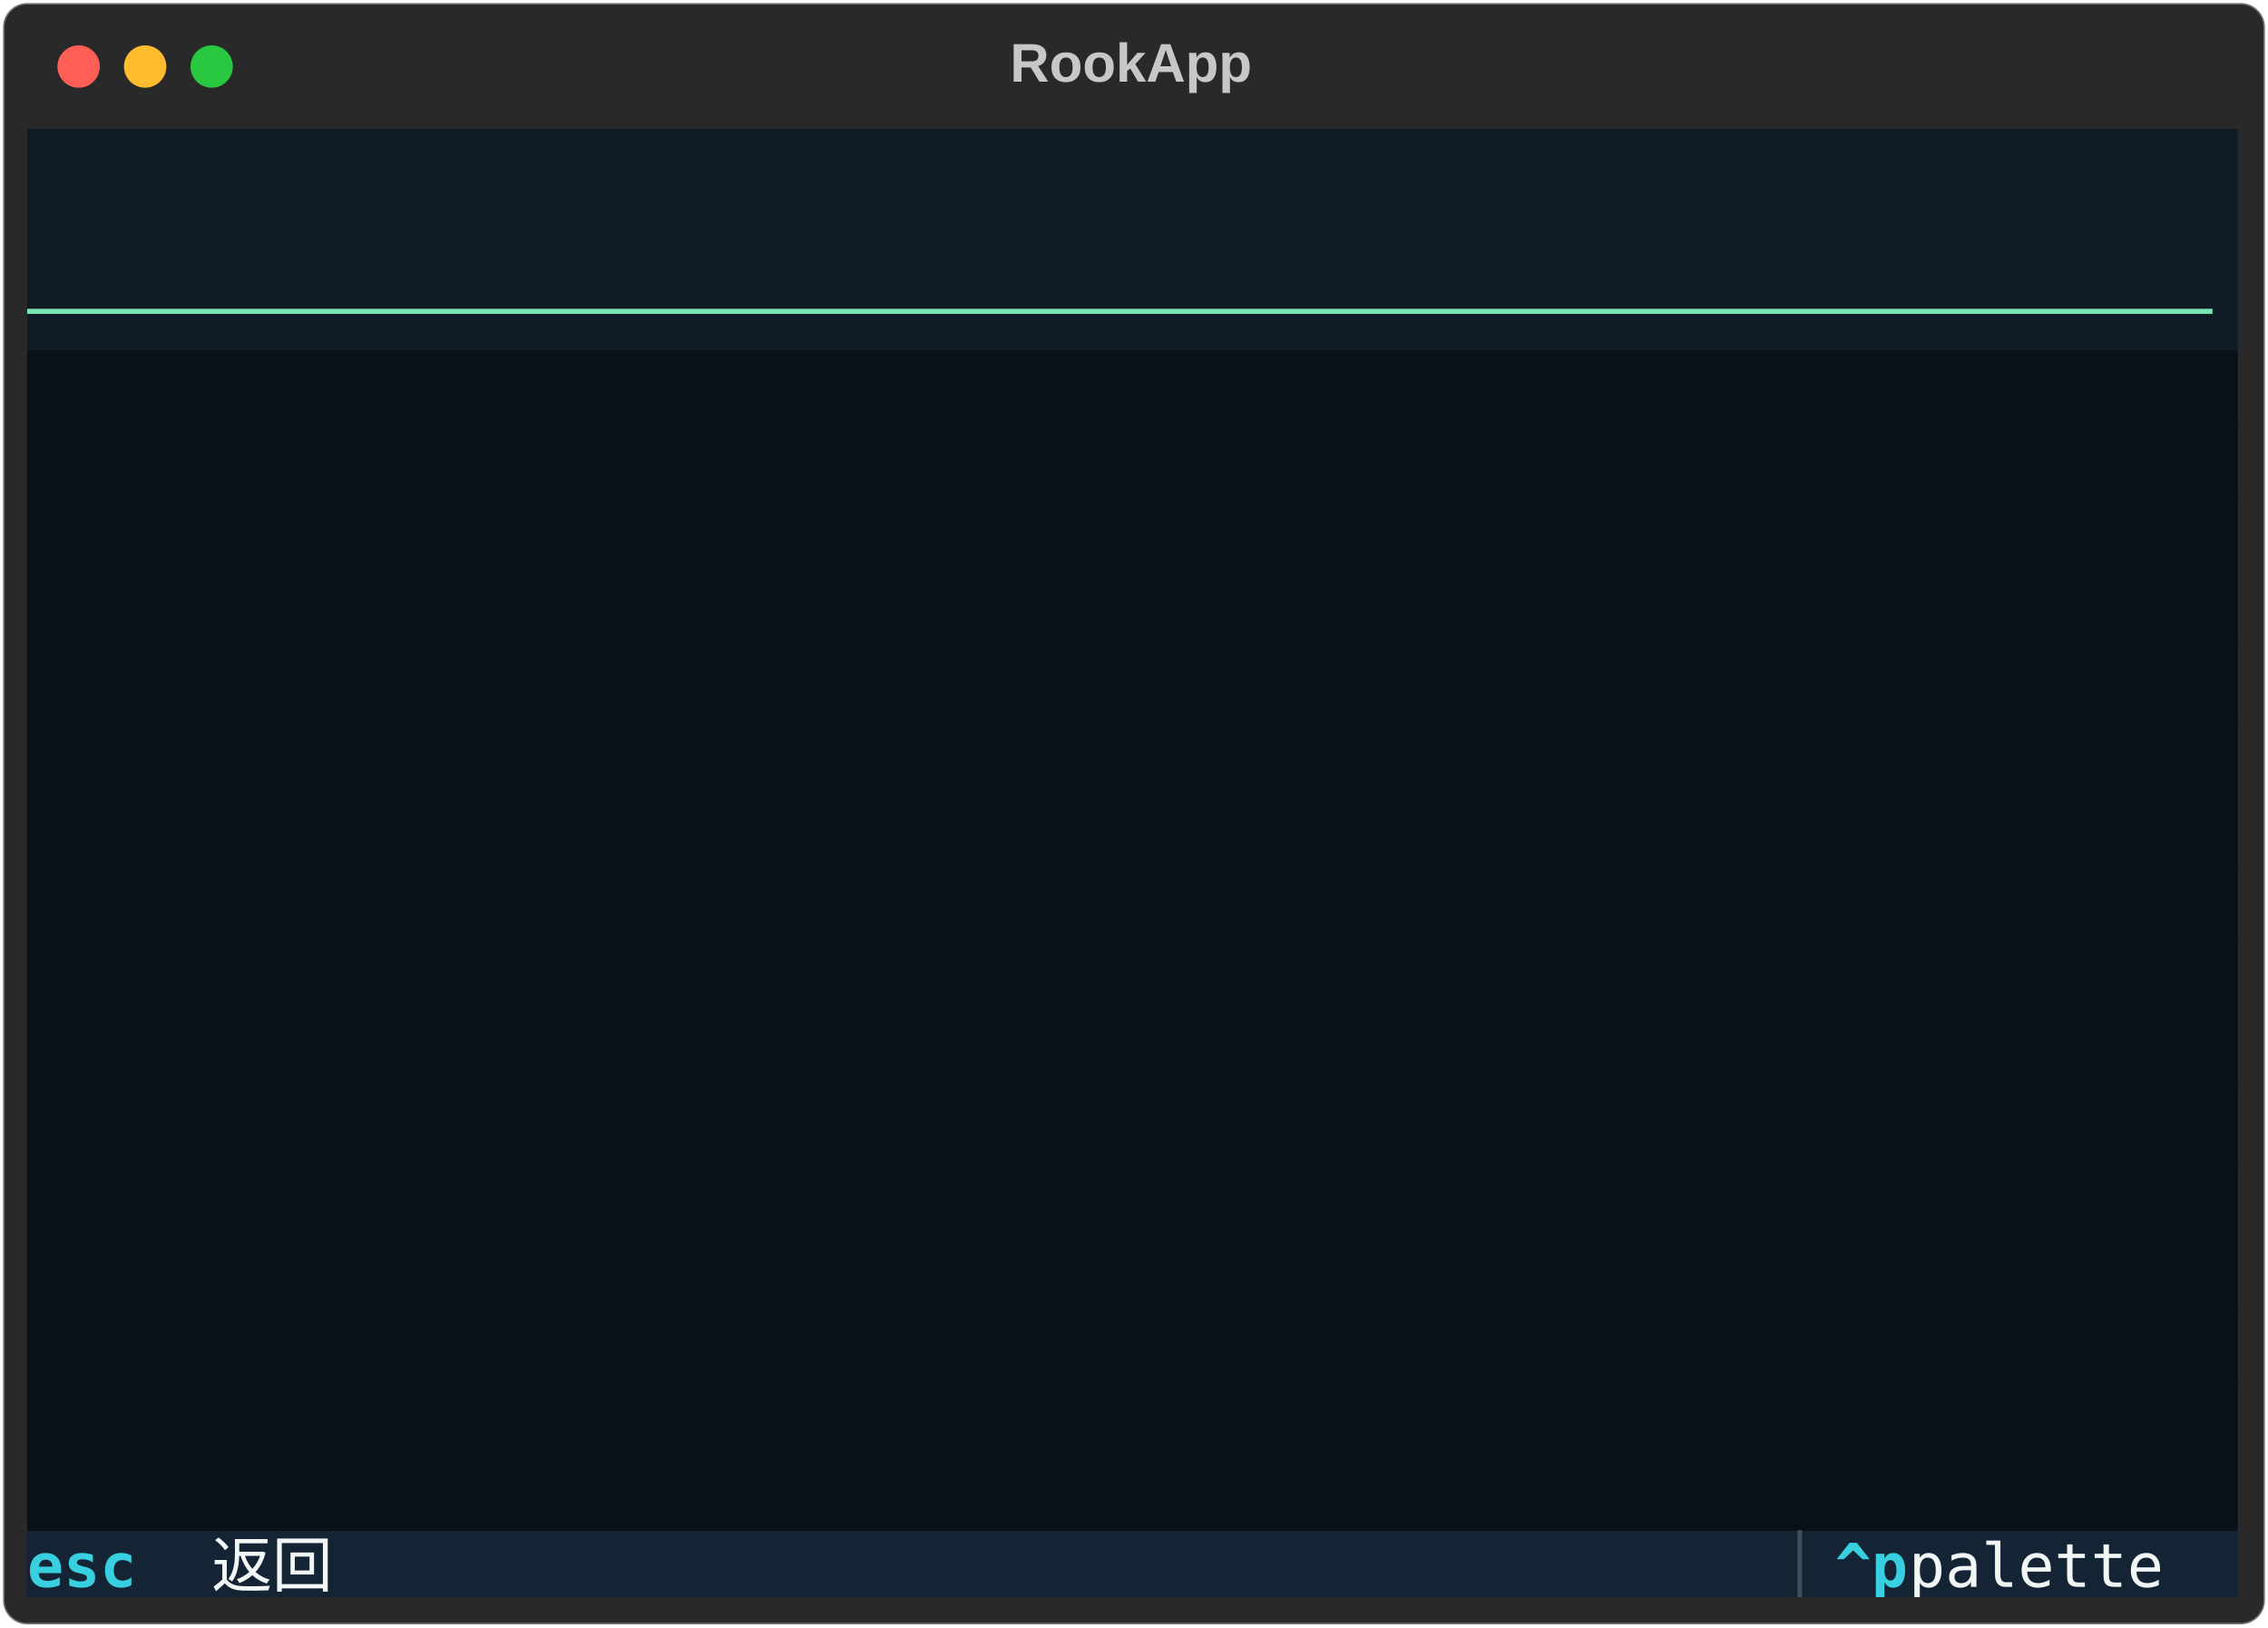
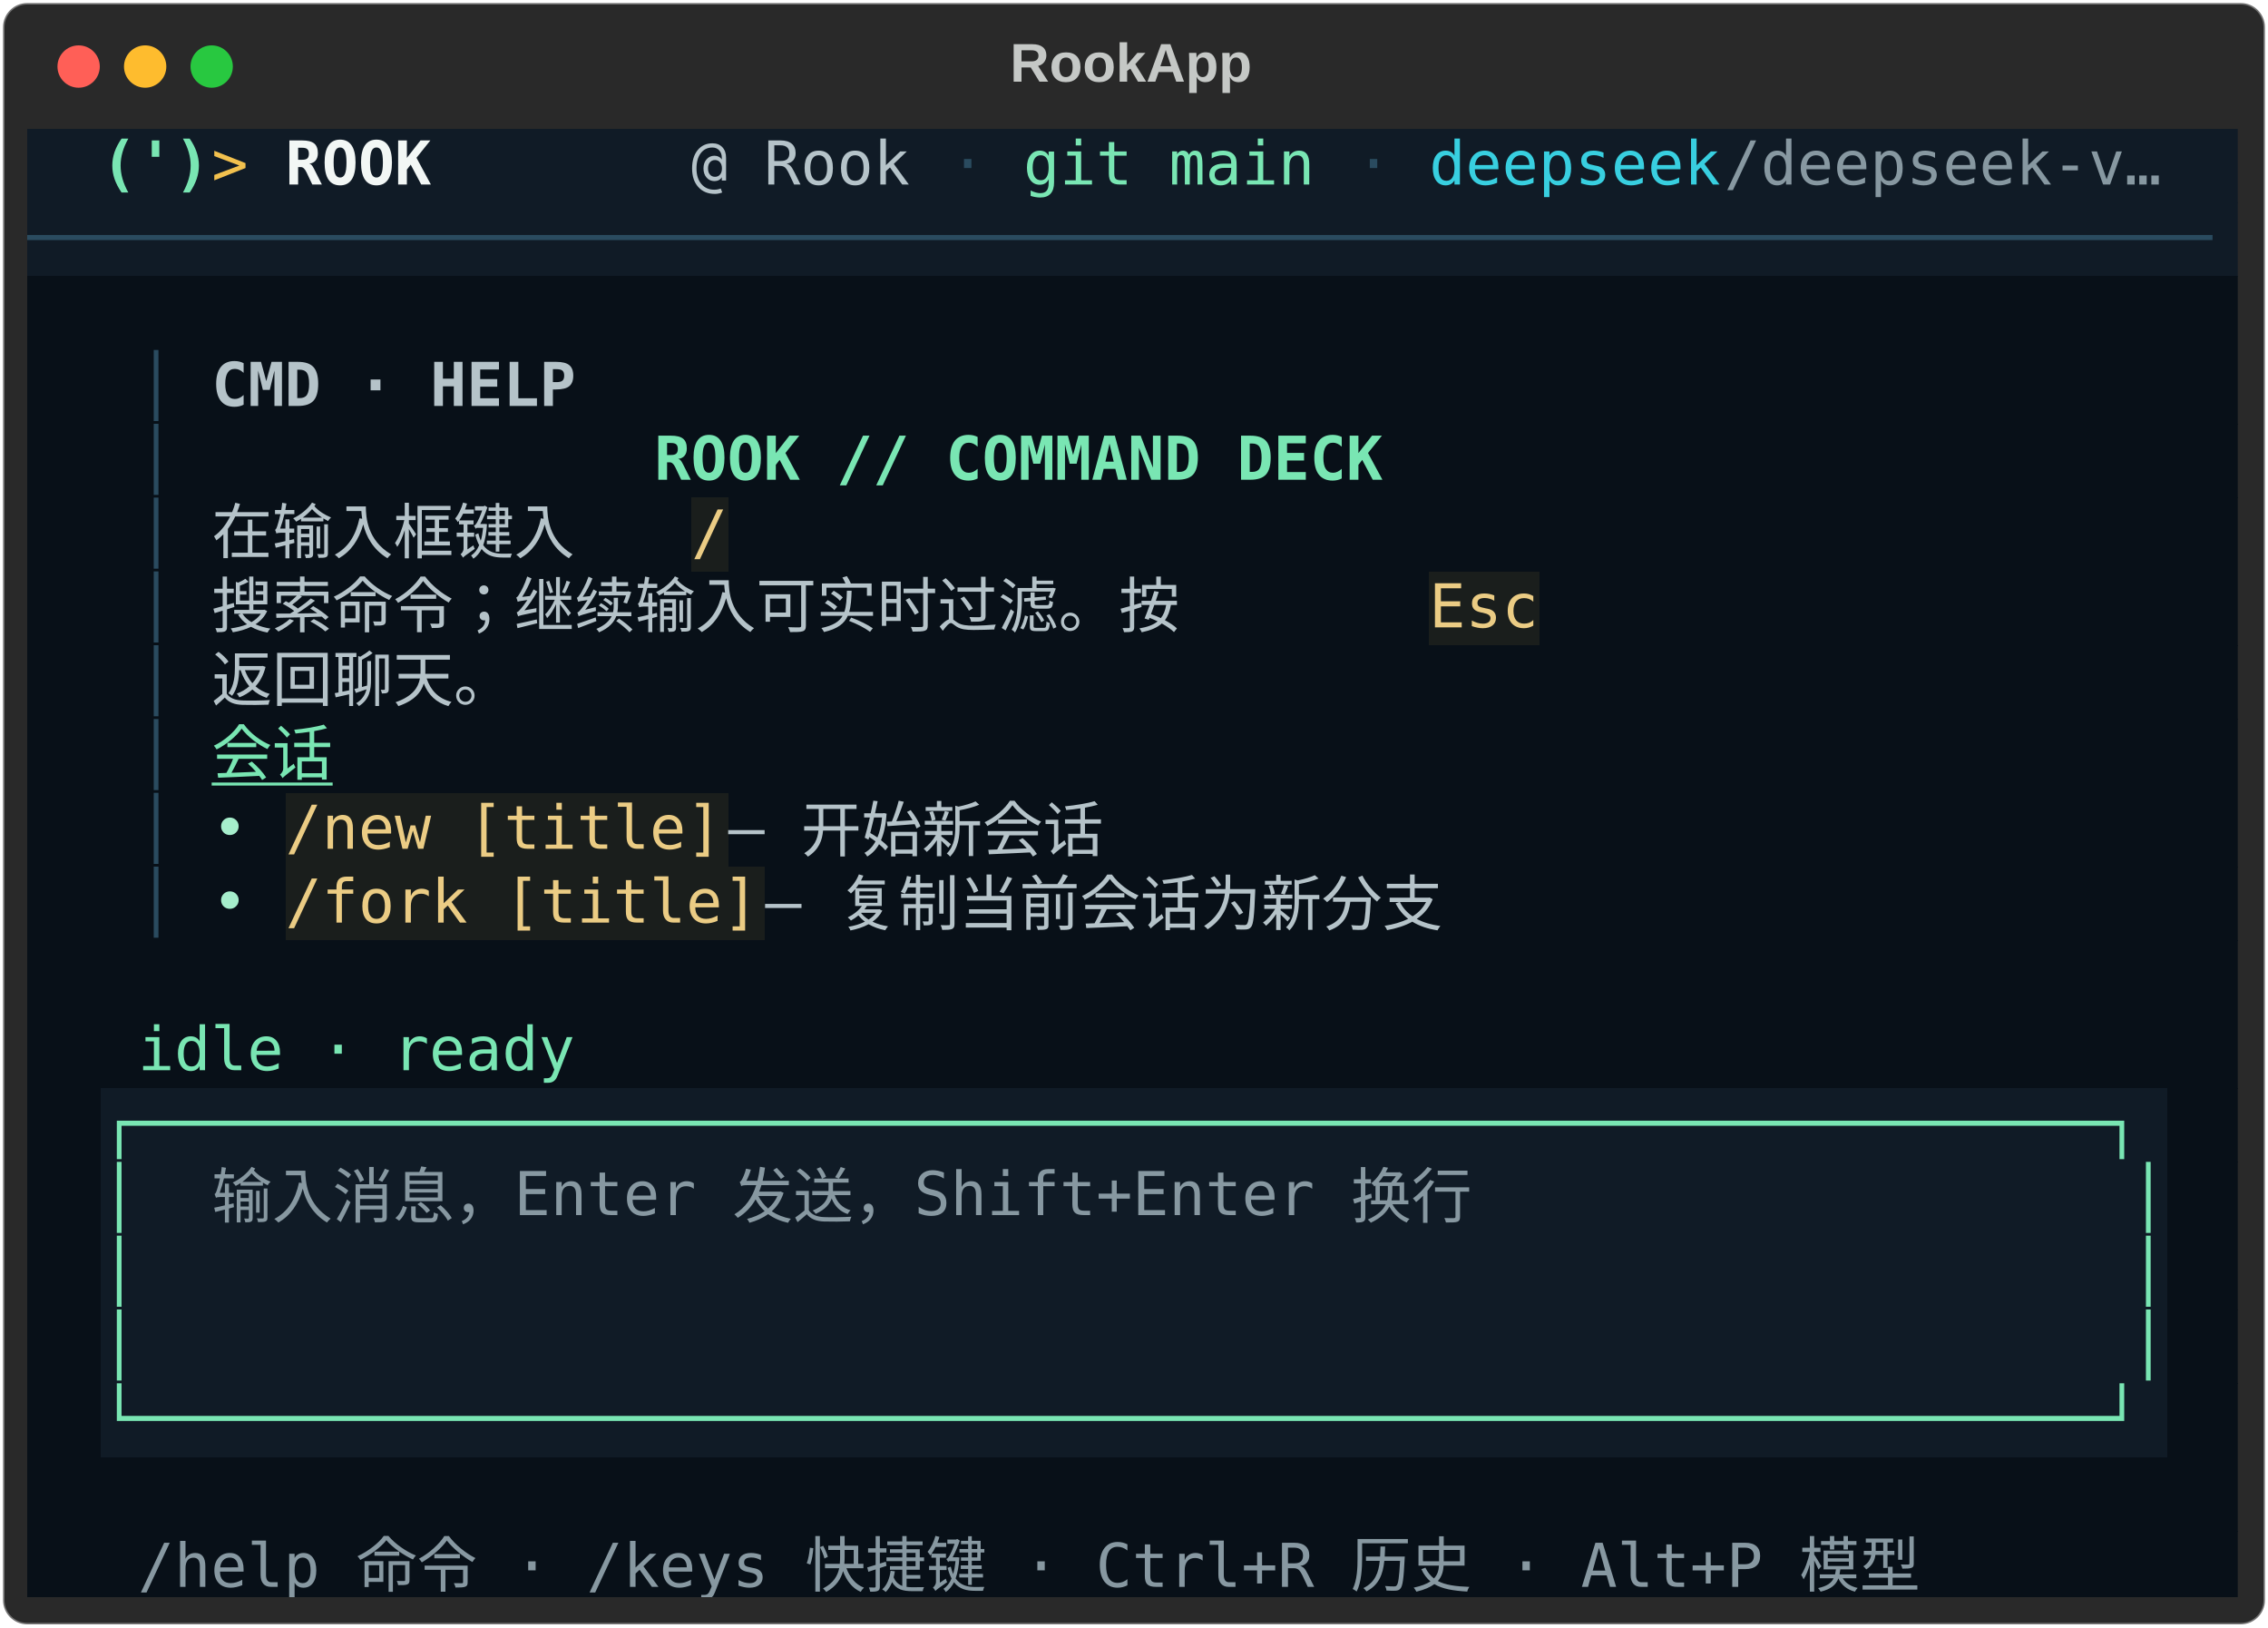
<svg xmlns="http://www.w3.org/2000/svg" class="rich-terminal" viewBox="0 0 750 538.0">
  <style>

    @font-face {
        font-family: "Fira Code";
        src: local("FiraCode-Regular"),
                url("https://cdnjs.cloudflare.com/ajax/libs/firacode/6.2.0/woff2/FiraCode-Regular.woff2") format("woff2"),
                url("https://cdnjs.cloudflare.com/ajax/libs/firacode/6.2.0/woff/FiraCode-Regular.woff") format("woff");
        font-style: normal;
        font-weight: 400;
    }
    @font-face {
        font-family: "Fira Code";
        src: local("FiraCode-Bold"),
                url("https://cdnjs.cloudflare.com/ajax/libs/firacode/6.2.0/woff2/FiraCode-Bold.woff2") format("woff2"),
                url("https://cdnjs.cloudflare.com/ajax/libs/firacode/6.2.0/woff/FiraCode-Bold.woff") format("woff");
        font-style: bold;
        font-weight: 700;
    }

    .terminal-matrix {
        font-family: Fira Code, monospace;
        font-size: 20px;
        line-height: 24.4px;
        font-variant-east-asian: full-width;
    }

    .terminal-title {
        font-size: 18px;
        font-weight: bold;
        font-family: arial;
    }

    .terminal-r1 { fill: #c5c8c6 }
- .terminal-r2 { fill: #79e6b3 }
- .terminal-r3 { fill: #38cfe0;font-weight: bold }
- .terminal-r4 { fill: #f2f7f5 }
- .terminal-r5 { fill: #404e5a }
+ .terminal-r2 { fill: #79e6b3;font-weight: bold }
+ .terminal-r3 { fill: #f2c14e }
+ .terminal-r4 { fill: #b5c3c9 }
+ .terminal-r5 { fill: #f2f7f5;font-weight: bold }
+ .terminal-r6 { fill: #2a4b5f }
+ .terminal-r7 { fill: #79e6b3 }
+ .terminal-r8 { fill: #38cfe0 }
+ .terminal-r9 { fill: #8798a1 }
+ .terminal-r10 { fill: #b5c3c9;font-weight: bold }
+ .terminal-r11 { fill: #ebcc84 }
+ .terminal-r12 { fill: #79e6b3;text-decoration: underline; }
+ .terminal-r13 { fill: #a6eecc }
    </style>
  <defs>
    <clipPath id="terminal-clip-terminal">
      <rect x="0" y="0" width="731.0" height="487.0" />
    </clipPath>
    <clipPath id="terminal-line-0">
      <rect x="0" y="1.5" width="732" height="24.65" />
    </clipPath>
    <clipPath id="terminal-line-1">
      <rect x="0" y="25.9" width="732" height="24.65" />
    </clipPath>
    <clipPath id="terminal-line-2">
      <rect x="0" y="50.3" width="732" height="24.65" />
    </clipPath>
    <clipPath id="terminal-line-3">
      <rect x="0" y="74.7" width="732" height="24.65" />
    </clipPath>
    <clipPath id="terminal-line-4">
      <rect x="0" y="99.1" width="732" height="24.65" />
    </clipPath>
    <clipPath id="terminal-line-5">
      <rect x="0" y="123.5" width="732" height="24.65" />
    </clipPath>
    <clipPath id="terminal-line-6">
      <rect x="0" y="147.9" width="732" height="24.65" />
    </clipPath>
    <clipPath id="terminal-line-7">
      <rect x="0" y="172.3" width="732" height="24.65" />
    </clipPath>
    <clipPath id="terminal-line-8">
      <rect x="0" y="196.7" width="732" height="24.65" />
    </clipPath>
    <clipPath id="terminal-line-9">
      <rect x="0" y="221.1" width="732" height="24.65" />
    </clipPath>
    <clipPath id="terminal-line-10">
      <rect x="0" y="245.5" width="732" height="24.65" />
    </clipPath>
    <clipPath id="terminal-line-11">
      <rect x="0" y="269.9" width="732" height="24.65" />
    </clipPath>
    <clipPath id="terminal-line-12">
      <rect x="0" y="294.3" width="732" height="24.65" />
    </clipPath>
    <clipPath id="terminal-line-13">
      <rect x="0" y="318.7" width="732" height="24.65" />
    </clipPath>
    <clipPath id="terminal-line-14">
      <rect x="0" y="343.1" width="732" height="24.65" />
    </clipPath>
    <clipPath id="terminal-line-15">
      <rect x="0" y="367.5" width="732" height="24.65" />
    </clipPath>
    <clipPath id="terminal-line-16">
      <rect x="0" y="391.9" width="732" height="24.65" />
    </clipPath>
    <clipPath id="terminal-line-17">
      <rect x="0" y="416.3" width="732" height="24.65" />
    </clipPath>
    <clipPath id="terminal-line-18">
      <rect x="0" y="440.7" width="732" height="24.65" />
    </clipPath>
  </defs>
  <rect fill="#292929" stroke="rgba(255,255,255,0.35)" stroke-width="1" x="1" y="1" width="748" height="536" rx="8" />
  <text class="terminal-title" fill="#c5c8c6" text-anchor="middle" x="374" y="27">RookApp</text>
  <g transform="translate(26,22)">
    <circle cx="0" cy="0" r="7" fill="#ff5f57" />
    <circle cx="22" cy="0" r="7" fill="#febc2e" />
    <circle cx="44" cy="0" r="7" fill="#28c840" />
  </g>
  <g transform="translate(9, 41)" clip-path="url(#terminal-clip-terminal)">
-     <rect fill="#101b26" x="0" y="1.5" width="732" height="24.65" shape-rendering="crispEdges" />
+     <rect fill="#101b26" x="0" y="1.5" width="24.4" height="24.65" shape-rendering="crispEdges" />
+     <rect fill="#101b26" x="24.4" y="1.5" width="36.6" height="24.65" shape-rendering="crispEdges" />
+     <rect fill="#101b26" x="61" y="1.5" width="12.2" height="24.65" shape-rendering="crispEdges" />
+     <rect fill="#101b26" x="73.2" y="1.5" width="12.2" height="24.65" shape-rendering="crispEdges" />
+     <rect fill="#101b26" x="85.4" y="1.5" width="48.8" height="24.65" shape-rendering="crispEdges" />
+     <rect fill="#101b26" x="134.2" y="1.5" width="85.4" height="24.65" shape-rendering="crispEdges" />
+     <rect fill="#101b26" x="219.6" y="1.5" width="73.2" height="24.65" shape-rendering="crispEdges" />
+     <rect fill="#101b26" x="292.8" y="1.5" width="12.2" height="24.65" shape-rendering="crispEdges" />
+     <rect fill="#101b26" x="305" y="1.5" width="12.2" height="24.65" shape-rendering="crispEdges" />
+     <rect fill="#101b26" x="317.2" y="1.5" width="12.2" height="24.65" shape-rendering="crispEdges" />
+     <rect fill="#101b26" x="329.4" y="1.5" width="97.6" height="24.65" shape-rendering="crispEdges" />
+     <rect fill="#101b26" x="427" y="1.5" width="12.2" height="24.65" shape-rendering="crispEdges" />
+     <rect fill="#101b26" x="439.2" y="1.5" width="12.2" height="24.65" shape-rendering="crispEdges" />
+     <rect fill="#101b26" x="451.4" y="1.5" width="12.2" height="24.65" shape-rendering="crispEdges" />
+     <rect fill="#101b26" x="463.6" y="1.5" width="97.6" height="24.65" shape-rendering="crispEdges" />
+     <rect fill="#101b26" x="561.2" y="1.5" width="146.4" height="24.65" shape-rendering="crispEdges" />
+     <rect fill="#101b26" x="707.6" y="1.5" width="24.4" height="24.65" shape-rendering="crispEdges" />
    <rect fill="#101b26" x="0" y="25.9" width="732" height="24.65" shape-rendering="crispEdges" />
-     <rect fill="#101b26" x="0" y="50.3" width="732" height="24.65" shape-rendering="crispEdges" />
-     <rect fill="#081018" x="0" y="74.7" width="732" height="24.65" shape-rendering="crispEdges" />
-     <rect fill="#081018" x="0" y="99.1" width="732" height="24.65" shape-rendering="crispEdges" />
-     <rect fill="#081018" x="0" y="123.5" width="732" height="24.65" shape-rendering="crispEdges" />
-     <rect fill="#081018" x="0" y="147.9" width="732" height="24.65" shape-rendering="crispEdges" />
-     <rect fill="#081018" x="0" y="172.3" width="732" height="24.65" shape-rendering="crispEdges" />
-     <rect fill="#081018" x="0" y="196.7" width="732" height="24.65" shape-rendering="crispEdges" />
-     <rect fill="#081018" x="0" y="221.1" width="732" height="24.65" shape-rendering="crispEdges" />
-     <rect fill="#081018" x="0" y="245.5" width="732" height="24.65" shape-rendering="crispEdges" />
+     <rect fill="#081018" x="0" y="50.3" width="732" height="24.65" shape-rendering="crispEdges" />
+     <rect fill="#081018" x="0" y="74.7" width="36.6" height="24.65" shape-rendering="crispEdges" />
+     <rect fill="#081018" x="36.6" y="74.7" width="12.2" height="24.65" shape-rendering="crispEdges" />
+     <rect fill="#081018" x="48.8" y="74.7" width="12.2" height="24.65" shape-rendering="crispEdges" />
+     <rect fill="#081018" x="61" y="74.7" width="122" height="24.65" shape-rendering="crispEdges" />
+     <rect fill="#081018" x="183" y="74.7" width="549" height="24.65" shape-rendering="crispEdges" />
+     <rect fill="#081018" x="0" y="99.1" width="36.6" height="24.65" shape-rendering="crispEdges" />
+     <rect fill="#081018" x="36.6" y="99.1" width="12.2" height="24.65" shape-rendering="crispEdges" />
+     <rect fill="#081018" x="48.8" y="99.1" width="12.2" height="24.65" shape-rendering="crispEdges" />
+     <rect fill="#081018" x="61" y="99.1" width="146.4" height="24.65" shape-rendering="crispEdges" />
+     <rect fill="#081018" x="207.4" y="99.1" width="244" height="24.65" shape-rendering="crispEdges" />
+     <rect fill="#081018" x="451.4" y="99.1" width="158.6" height="24.65" shape-rendering="crispEdges" />
+     <rect fill="#081018" x="610" y="99.1" width="122" height="24.65" shape-rendering="crispEdges" />
+     <rect fill="#081018" x="0" y="123.5" width="36.6" height="24.65" shape-rendering="crispEdges" />
+     <rect fill="#081018" x="36.6" y="123.5" width="12.2" height="24.65" shape-rendering="crispEdges" />
+     <rect fill="#081018" x="48.8" y="123.5" width="12.2" height="24.65" shape-rendering="crispEdges" />
+     <rect fill="#081018" x="61" y="123.5" width="158.6" height="24.65" shape-rendering="crispEdges" />
+     <rect fill="#1a1e1c" x="219.6" y="123.5" width="12.2" height="24.65" shape-rendering="crispEdges" />
+     <rect fill="#081018" x="231.8" y="123.5" width="500.2" height="24.65" shape-rendering="crispEdges" />
+     <rect fill="#081018" x="0" y="147.9" width="36.6" height="24.65" shape-rendering="crispEdges" />
+     <rect fill="#081018" x="36.6" y="147.9" width="12.2" height="24.65" shape-rendering="crispEdges" />
+     <rect fill="#081018" x="48.8" y="147.9" width="12.2" height="24.65" shape-rendering="crispEdges" />
+     <rect fill="#081018" x="61" y="147.9" width="402.6" height="24.65" shape-rendering="crispEdges" />
+     <rect fill="#1a1e1c" x="463.6" y="147.9" width="36.6" height="24.65" shape-rendering="crispEdges" />
+     <rect fill="#081018" x="500.2" y="147.9" width="231.8" height="24.65" shape-rendering="crispEdges" />
+     <rect fill="#081018" x="0" y="172.3" width="36.6" height="24.65" shape-rendering="crispEdges" />
+     <rect fill="#081018" x="36.6" y="172.3" width="12.2" height="24.65" shape-rendering="crispEdges" />
+     <rect fill="#081018" x="48.8" y="172.3" width="12.2" height="24.65" shape-rendering="crispEdges" />
+     <rect fill="#081018" x="61" y="172.3" width="122" height="24.65" shape-rendering="crispEdges" />
+     <rect fill="#081018" x="183" y="172.3" width="549" height="24.65" shape-rendering="crispEdges" />
+     <rect fill="#081018" x="0" y="196.7" width="36.6" height="24.65" shape-rendering="crispEdges" />
+     <rect fill="#081018" x="36.6" y="196.7" width="12.2" height="24.65" shape-rendering="crispEdges" />
+     <rect fill="#081018" x="48.8" y="196.7" width="12.2" height="24.65" shape-rendering="crispEdges" />
+     <rect fill="#081018" x="61" y="196.7" width="48.8" height="24.65" shape-rendering="crispEdges" />
+     <rect fill="#081018" x="109.8" y="196.7" width="622.2" height="24.65" shape-rendering="crispEdges" />
+     <rect fill="#081018" x="0" y="221.1" width="36.6" height="24.65" shape-rendering="crispEdges" />
+     <rect fill="#081018" x="36.6" y="221.1" width="12.2" height="24.65" shape-rendering="crispEdges" />
+     <rect fill="#081018" x="48.8" y="221.1" width="12.2" height="24.65" shape-rendering="crispEdges" />
+     <rect fill="#081018" x="61" y="221.1" width="24.4" height="24.65" shape-rendering="crispEdges" />
+     <rect fill="#1a1e1c" x="85.4" y="221.1" width="146.4" height="24.65" shape-rendering="crispEdges" />
+     <rect fill="#081018" x="231.8" y="221.1" width="158.6" height="24.65" shape-rendering="crispEdges" />
+     <rect fill="#081018" x="390.4" y="221.1" width="341.6" height="24.65" shape-rendering="crispEdges" />
+     <rect fill="#081018" x="0" y="245.5" width="36.6" height="24.65" shape-rendering="crispEdges" />
+     <rect fill="#081018" x="36.6" y="245.5" width="12.2" height="24.65" shape-rendering="crispEdges" />
+     <rect fill="#081018" x="48.8" y="245.5" width="12.2" height="24.65" shape-rendering="crispEdges" />
+     <rect fill="#081018" x="61" y="245.5" width="24.4" height="24.65" shape-rendering="crispEdges" />
+     <rect fill="#1a1e1c" x="85.4" y="245.5" width="158.6" height="24.65" shape-rendering="crispEdges" />
+     <rect fill="#081018" x="244" y="245.5" width="280.6" height="24.65" shape-rendering="crispEdges" />
+     <rect fill="#081018" x="524.6" y="245.5" width="207.4" height="24.65" shape-rendering="crispEdges" />
    <rect fill="#081018" x="0" y="269.9" width="732" height="24.65" shape-rendering="crispEdges" />
-     <rect fill="#081018" x="0" y="294.3" width="732" height="24.65" shape-rendering="crispEdges" />
-     <rect fill="#081018" x="0" y="318.7" width="732" height="24.65" shape-rendering="crispEdges" />
-     <rect fill="#081018" x="0" y="343.1" width="732" height="24.65" shape-rendering="crispEdges" />
-     <rect fill="#081018" x="0" y="367.5" width="732" height="24.65" shape-rendering="crispEdges" />
-     <rect fill="#081018" x="0" y="391.9" width="732" height="24.65" shape-rendering="crispEdges" />
-     <rect fill="#081018" x="0" y="416.3" width="732" height="24.65" shape-rendering="crispEdges" />
+     <rect fill="#081018" x="0" y="294.3" width="36.6" height="24.65" shape-rendering="crispEdges" />
+     <rect fill="#081018" x="36.6" y="294.3" width="146.4" height="24.65" shape-rendering="crispEdges" />
+     <rect fill="#081018" x="183" y="294.3" width="549" height="24.65" shape-rendering="crispEdges" />
+     <rect fill="#081018" x="0" y="318.7" width="24.4" height="24.65" shape-rendering="crispEdges" />
+     <rect fill="#101b26" x="24.4" y="318.7" width="683.2" height="24.65" shape-rendering="crispEdges" />
+     <rect fill="#081018" x="707.6" y="318.7" width="24.4" height="24.65" shape-rendering="crispEdges" />
+     <rect fill="#081018" x="0" y="343.1" width="24.4" height="24.65" shape-rendering="crispEdges" />
+     <rect fill="#101b26" x="24.4" y="343.1" width="12.2" height="24.65" shape-rendering="crispEdges" />
+     <rect fill="#101b26" x="36.6" y="343.1" width="24.4" height="24.65" shape-rendering="crispEdges" />
+     <rect fill="#101b26" x="61" y="343.1" width="463.6" height="24.65" shape-rendering="crispEdges" />
+     <rect fill="#101b26" x="524.6" y="343.1" width="170.8" height="24.65" shape-rendering="crispEdges" />
+     <rect fill="#101b26" x="695.4" y="343.1" width="12.2" height="24.65" shape-rendering="crispEdges" />
+     <rect fill="#081018" x="707.6" y="343.1" width="24.4" height="24.65" shape-rendering="crispEdges" />
+     <rect fill="#081018" x="0" y="367.5" width="24.4" height="24.65" shape-rendering="crispEdges" />
+     <rect fill="#101b26" x="24.4" y="367.5" width="12.2" height="24.65" shape-rendering="crispEdges" />
+     <rect fill="#101b26" x="36.6" y="367.5" width="24.4" height="24.65" shape-rendering="crispEdges" />
+     <rect fill="#101b26" x="61" y="367.5" width="610" height="24.65" shape-rendering="crispEdges" />
+     <rect fill="#101b26" x="671" y="367.5" width="24.4" height="24.65" shape-rendering="crispEdges" />
+     <rect fill="#101b26" x="695.4" y="367.5" width="12.2" height="24.65" shape-rendering="crispEdges" />
+     <rect fill="#081018" x="707.6" y="367.5" width="24.4" height="24.65" shape-rendering="crispEdges" />
+     <rect fill="#081018" x="0" y="391.9" width="24.4" height="24.65" shape-rendering="crispEdges" />
+     <rect fill="#101b26" x="24.4" y="391.9" width="12.2" height="24.65" shape-rendering="crispEdges" />
+     <rect fill="#101b26" x="36.6" y="391.9" width="24.4" height="24.65" shape-rendering="crispEdges" />
+     <rect fill="#101b26" x="61" y="391.9" width="610" height="24.65" shape-rendering="crispEdges" />
+     <rect fill="#101b26" x="671" y="391.9" width="24.4" height="24.65" shape-rendering="crispEdges" />
+     <rect fill="#101b26" x="695.4" y="391.9" width="12.2" height="24.65" shape-rendering="crispEdges" />
+     <rect fill="#081018" x="707.6" y="391.9" width="24.4" height="24.65" shape-rendering="crispEdges" />
+     <rect fill="#081018" x="0" y="416.3" width="24.4" height="24.65" shape-rendering="crispEdges" />
+     <rect fill="#101b26" x="24.4" y="416.3" width="683.2" height="24.65" shape-rendering="crispEdges" />
+     <rect fill="#081018" x="707.6" y="416.3" width="24.4" height="24.65" shape-rendering="crispEdges" />
    <rect fill="#081018" x="0" y="440.7" width="732" height="24.65" shape-rendering="crispEdges" />
-     <rect fill="#142434" x="0" y="465.1" width="61" height="24.65" shape-rendering="crispEdges" />
-     <rect fill="#142434" x="61" y="465.1" width="61" height="24.65" shape-rendering="crispEdges" />
-     <rect fill="#142434" x="122" y="465.1" width="463.6" height="24.65" shape-rendering="crispEdges" />
-     <rect fill="#142434" x="585.6" y="465.1" width="12.2" height="24.65" shape-rendering="crispEdges" />
-     <rect fill="#142434" x="597.8" y="465.1" width="24.4" height="24.65" shape-rendering="crispEdges" />
-     <rect fill="#142434" x="622.2" y="465.1" width="97.6" height="24.65" shape-rendering="crispEdges" />
-     <rect fill="#142434" x="719.8" y="465.1" width="12.2" height="24.65" shape-rendering="crispEdges" />
+     <rect fill="#081018" x="0" y="465.1" width="36.6" height="24.65" shape-rendering="crispEdges" />
+     <rect fill="#081018" x="36.6" y="465.1" width="634.4" height="24.65" shape-rendering="crispEdges" />
+     <rect fill="#081018" x="671" y="465.1" width="61" height="24.65" shape-rendering="crispEdges" />
    <g class="terminal-matrix">
+       <text class="terminal-r2" x="24.4" y="20" textLength="36.6" clip-path="url(#terminal-line-0)">(')</text>
+       <text class="terminal-r3" x="61" y="20" textLength="12.2" clip-path="url(#terminal-line-0)">&gt;</text>
+       <text class="terminal-r5" x="85.4" y="20" textLength="48.8" clip-path="url(#terminal-line-0)">ROOK</text>
+       <text class="terminal-r4" x="219.6" y="20" textLength="73.2" clip-path="url(#terminal-line-0)">@ Rook</text>
+       <text class="terminal-r6" x="305" y="20" textLength="12.2" clip-path="url(#terminal-line-0)">·</text>
+       <text class="terminal-r7" x="329.4" y="20" textLength="97.6" clip-path="url(#terminal-line-0)">git main</text>
+       <text class="terminal-r6" x="439.2" y="20" textLength="12.2" clip-path="url(#terminal-line-0)">·</text>
+       <text class="terminal-r8" x="463.6" y="20" textLength="97.6" clip-path="url(#terminal-line-0)">deepseek</text>
+       <text class="terminal-r9" x="561.2" y="20" textLength="146.4" clip-path="url(#terminal-line-0)">/deepseek-v…</text>
      <text class="terminal-r1" x="732" y="20" textLength="12.2" clip-path="url(#terminal-line-0)">
</text>
+       <text class="terminal-r6" x="0" y="44.4" textLength="732" clip-path="url(#terminal-line-1)">────────────────────────────────────────────────────────────</text>
      <text class="terminal-r1" x="732" y="44.4" textLength="12.2" clip-path="url(#terminal-line-1)">
</text>
-       <text class="terminal-r2" x="0" y="68.8" textLength="732" clip-path="url(#terminal-line-2)">────────────────────────────────────────────────────────────</text>
      <text class="terminal-r1" x="732" y="68.8" textLength="12.2" clip-path="url(#terminal-line-2)">
</text>
+       <text class="terminal-r6" x="36.6" y="93.2" textLength="12.2" clip-path="url(#terminal-line-3)">│</text>
+       <text class="terminal-r10" x="61" y="93.2" textLength="122" clip-path="url(#terminal-line-3)">CMD · HELP</text>
      <text class="terminal-r1" x="732" y="93.2" textLength="12.2" clip-path="url(#terminal-line-3)">
</text>
+       <text class="terminal-r6" x="36.6" y="117.6" textLength="12.2" clip-path="url(#terminal-line-4)">│</text>
+       <text class="terminal-r2" x="207.4" y="117.6" textLength="244" clip-path="url(#terminal-line-4)">ROOK // COMMAND DECK</text>
      <text class="terminal-r1" x="732" y="117.6" textLength="12.2" clip-path="url(#terminal-line-4)">
</text>
+       <text class="terminal-r6" x="36.6" y="142" textLength="12.2" clip-path="url(#terminal-line-5)">│</text>
+       <text class="terminal-r4" x="61" y="142" textLength="85.4" clip-path="url(#terminal-line-5)">在输入框键入 </text>
+       <text class="terminal-r11" x="219.6" y="142" textLength="12.2" clip-path="url(#terminal-line-5)">/</text>
      <text class="terminal-r1" x="732" y="142" textLength="12.2" clip-path="url(#terminal-line-5)">
</text>
+       <text class="terminal-r6" x="36.6" y="166.4" textLength="12.2" clip-path="url(#terminal-line-6)">│</text>
+       <text class="terminal-r4" x="61" y="166.4" textLength="207.4" clip-path="url(#terminal-line-6)">搜索命令；继续输入可实时过滤。按 </text>
+       <text class="terminal-r11" x="463.6" y="166.4" textLength="36.6" clip-path="url(#terminal-line-6)">Esc</text>
      <text class="terminal-r1" x="732" y="166.4" textLength="12.2" clip-path="url(#terminal-line-6)">
</text>
+       <text class="terminal-r6" x="36.6" y="190.8" textLength="12.2" clip-path="url(#terminal-line-7)">│</text>
+       <text class="terminal-r4" x="61" y="190.8" textLength="61" clip-path="url(#terminal-line-7)">返回聊天。</text>
      <text class="terminal-r1" x="732" y="190.8" textLength="12.2" clip-path="url(#terminal-line-7)">
</text>
+       <text class="terminal-r6" x="36.6" y="215.2" textLength="12.2" clip-path="url(#terminal-line-8)">│</text>
+       <text class="terminal-r12" x="61" y="215.2" textLength="24.4" clip-path="url(#terminal-line-8)">会话</text>
      <text class="terminal-r1" x="732" y="215.2" textLength="12.2" clip-path="url(#terminal-line-8)">
</text>
+       <text class="terminal-r6" x="36.6" y="239.6" textLength="12.2" clip-path="url(#terminal-line-9)">│</text>
+       <text class="terminal-r13" x="61" y="239.6" textLength="24.4" clip-path="url(#terminal-line-9)">• </text>
+       <text class="terminal-r11" x="85.4" y="239.6" textLength="146.4" clip-path="url(#terminal-line-9)">/new [title]</text>
+       <text class="terminal-r4" x="231.8" y="239.6" textLength="97.6" clip-path="url(#terminal-line-9)"> — 开始新会话</text>
      <text class="terminal-r1" x="732" y="239.6" textLength="12.2" clip-path="url(#terminal-line-9)">
</text>
+       <text class="terminal-r6" x="36.6" y="264" textLength="12.2" clip-path="url(#terminal-line-10)">│</text>
+       <text class="terminal-r13" x="61" y="264" textLength="24.4" clip-path="url(#terminal-line-10)">• </text>
+       <text class="terminal-r11" x="85.4" y="264" textLength="158.6" clip-path="url(#terminal-line-10)">/fork [title]</text>
+       <text class="terminal-r4" x="244" y="264" textLength="158.6" clip-path="url(#terminal-line-10)"> — 复制当前会话为新分支</text>
      <text class="terminal-r1" x="732" y="264" textLength="12.2" clip-path="url(#terminal-line-10)">
</text>
      <text class="terminal-r1" x="732" y="288.4" textLength="12.2" clip-path="url(#terminal-line-11)">
</text>
+       <text class="terminal-r7" x="36.6" y="312.8" textLength="146.4" clip-path="url(#terminal-line-12)">idle · ready</text>
      <text class="terminal-r1" x="732" y="312.8" textLength="12.2" clip-path="url(#terminal-line-12)">
</text>
+       <text class="terminal-r7" x="24.4" y="337.2" textLength="683.2" clip-path="url(#terminal-line-13)">┌──────────────────────────────────────────────────────┐</text>
      <text class="terminal-r1" x="732" y="337.2" textLength="12.2" clip-path="url(#terminal-line-13)">
</text>
+       <text class="terminal-r7" x="24.4" y="361.6" textLength="12.2" clip-path="url(#terminal-line-14)">│</text>
+       <text class="terminal-r9" x="61" y="361.6" textLength="341.6" clip-path="url(#terminal-line-14)">输入消息，Enter 发送，Shift+Enter 换行</text>
+       <text class="terminal-r7" x="695.4" y="361.6" textLength="12.2" clip-path="url(#terminal-line-14)">│</text>
      <text class="terminal-r1" x="732" y="361.6" textLength="12.2" clip-path="url(#terminal-line-14)">
</text>
+       <text class="terminal-r7" x="24.4" y="386" textLength="12.2" clip-path="url(#terminal-line-15)">│</text>
+       <text class="terminal-r7" x="695.4" y="386" textLength="12.2" clip-path="url(#terminal-line-15)">│</text>
      <text class="terminal-r1" x="732" y="386" textLength="12.2" clip-path="url(#terminal-line-15)">
</text>
+       <text class="terminal-r7" x="24.4" y="410.4" textLength="12.2" clip-path="url(#terminal-line-16)">│</text>
+       <text class="terminal-r7" x="695.4" y="410.4" textLength="12.2" clip-path="url(#terminal-line-16)">│</text>
      <text class="terminal-r1" x="732" y="410.4" textLength="12.2" clip-path="url(#terminal-line-16)">
</text>
+       <text class="terminal-r7" x="24.4" y="434.8" textLength="683.2" clip-path="url(#terminal-line-17)">└──────────────────────────────────────────────────────┘</text>
      <text class="terminal-r1" x="732" y="434.8" textLength="12.2" clip-path="url(#terminal-line-17)">
</text>
      <text class="terminal-r1" x="732" y="459.2" textLength="12.2" clip-path="url(#terminal-line-18)">
</text>
-       <text class="terminal-r3" x="0" y="483.6" textLength="61" clip-path="url(#terminal-line-19)"> esc </text>
-       <text class="terminal-r4" x="61" y="483.6" textLength="36.6" clip-path="url(#terminal-line-19)">返回 </text>
-       <text class="terminal-r5" x="585.6" y="483.6" textLength="12.2" clip-path="url(#terminal-line-19)">▏</text>
-       <text class="terminal-r3" x="597.8" y="483.6" textLength="24.4" clip-path="url(#terminal-line-19)">^p</text>
-       <text class="terminal-r4" x="622.2" y="483.6" textLength="97.6" clip-path="url(#terminal-line-19)"> palette</text>
+       <text class="terminal-r9" x="36.6" y="483.6" textLength="524.6" clip-path="url(#terminal-line-19)">/help 命令 · /keys 快捷键 · Ctrl+R 历史 · Alt+P 模型</text>
    </g>
  </g>
</svg>
